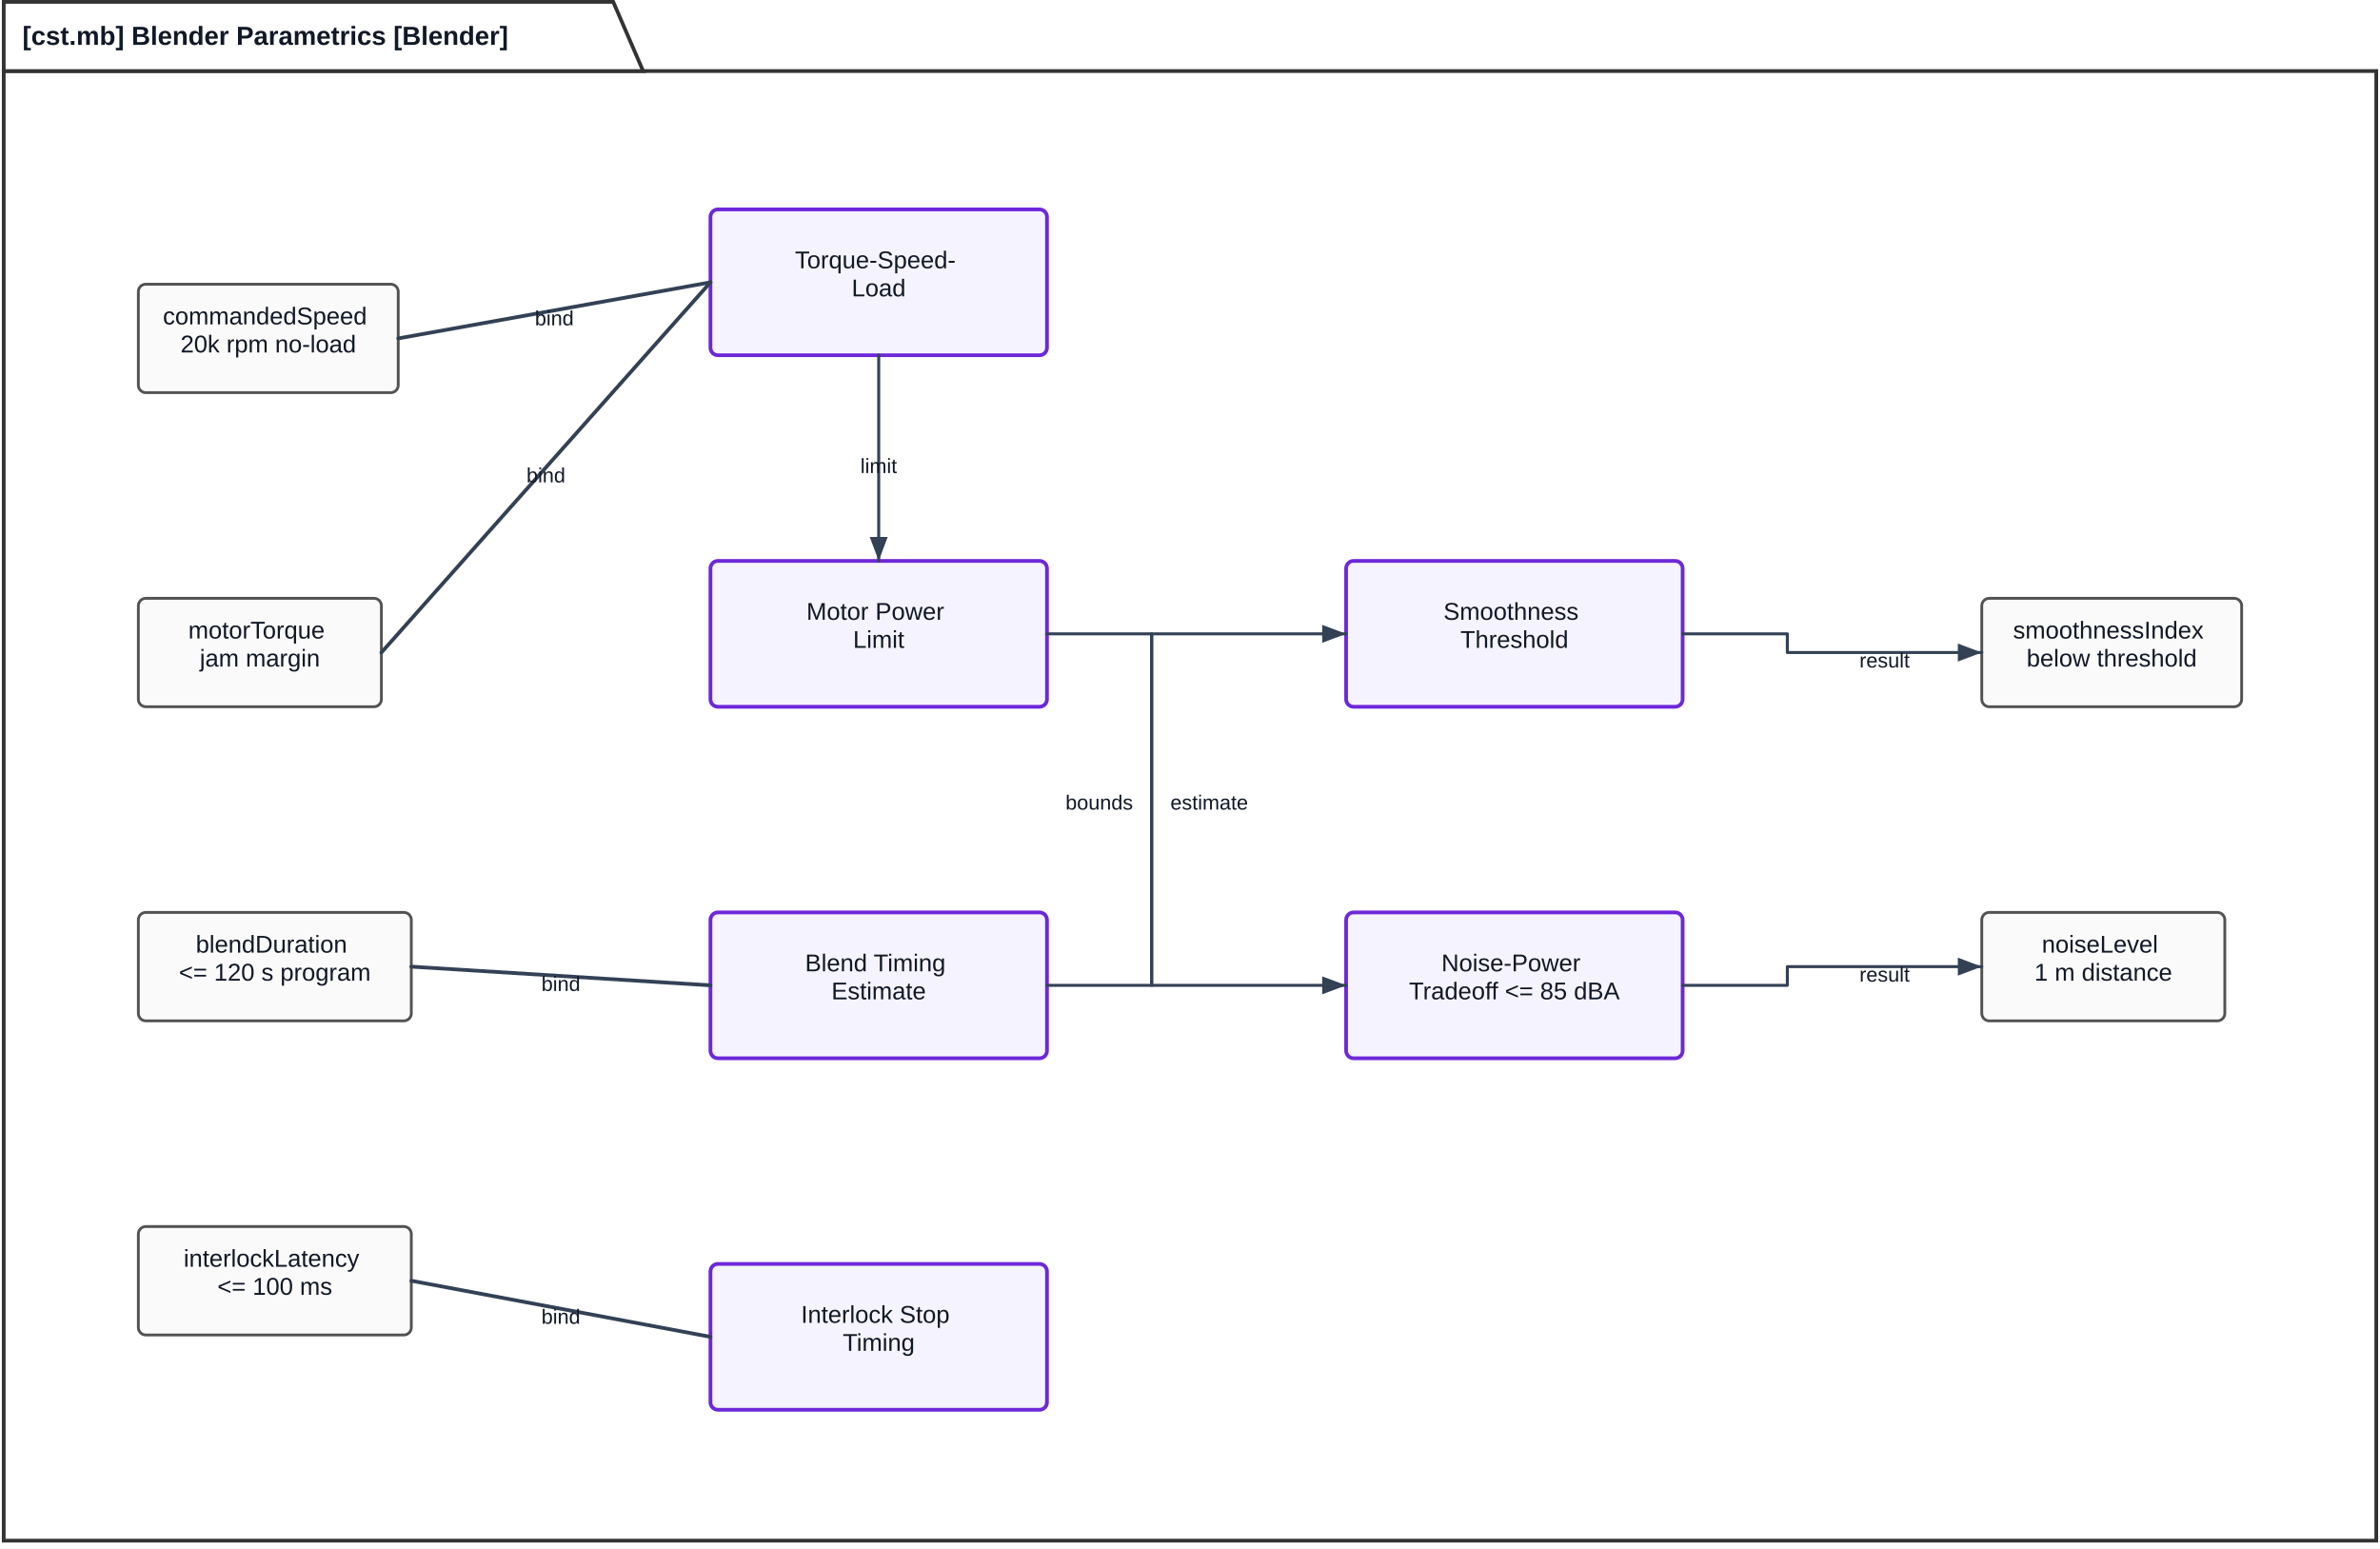
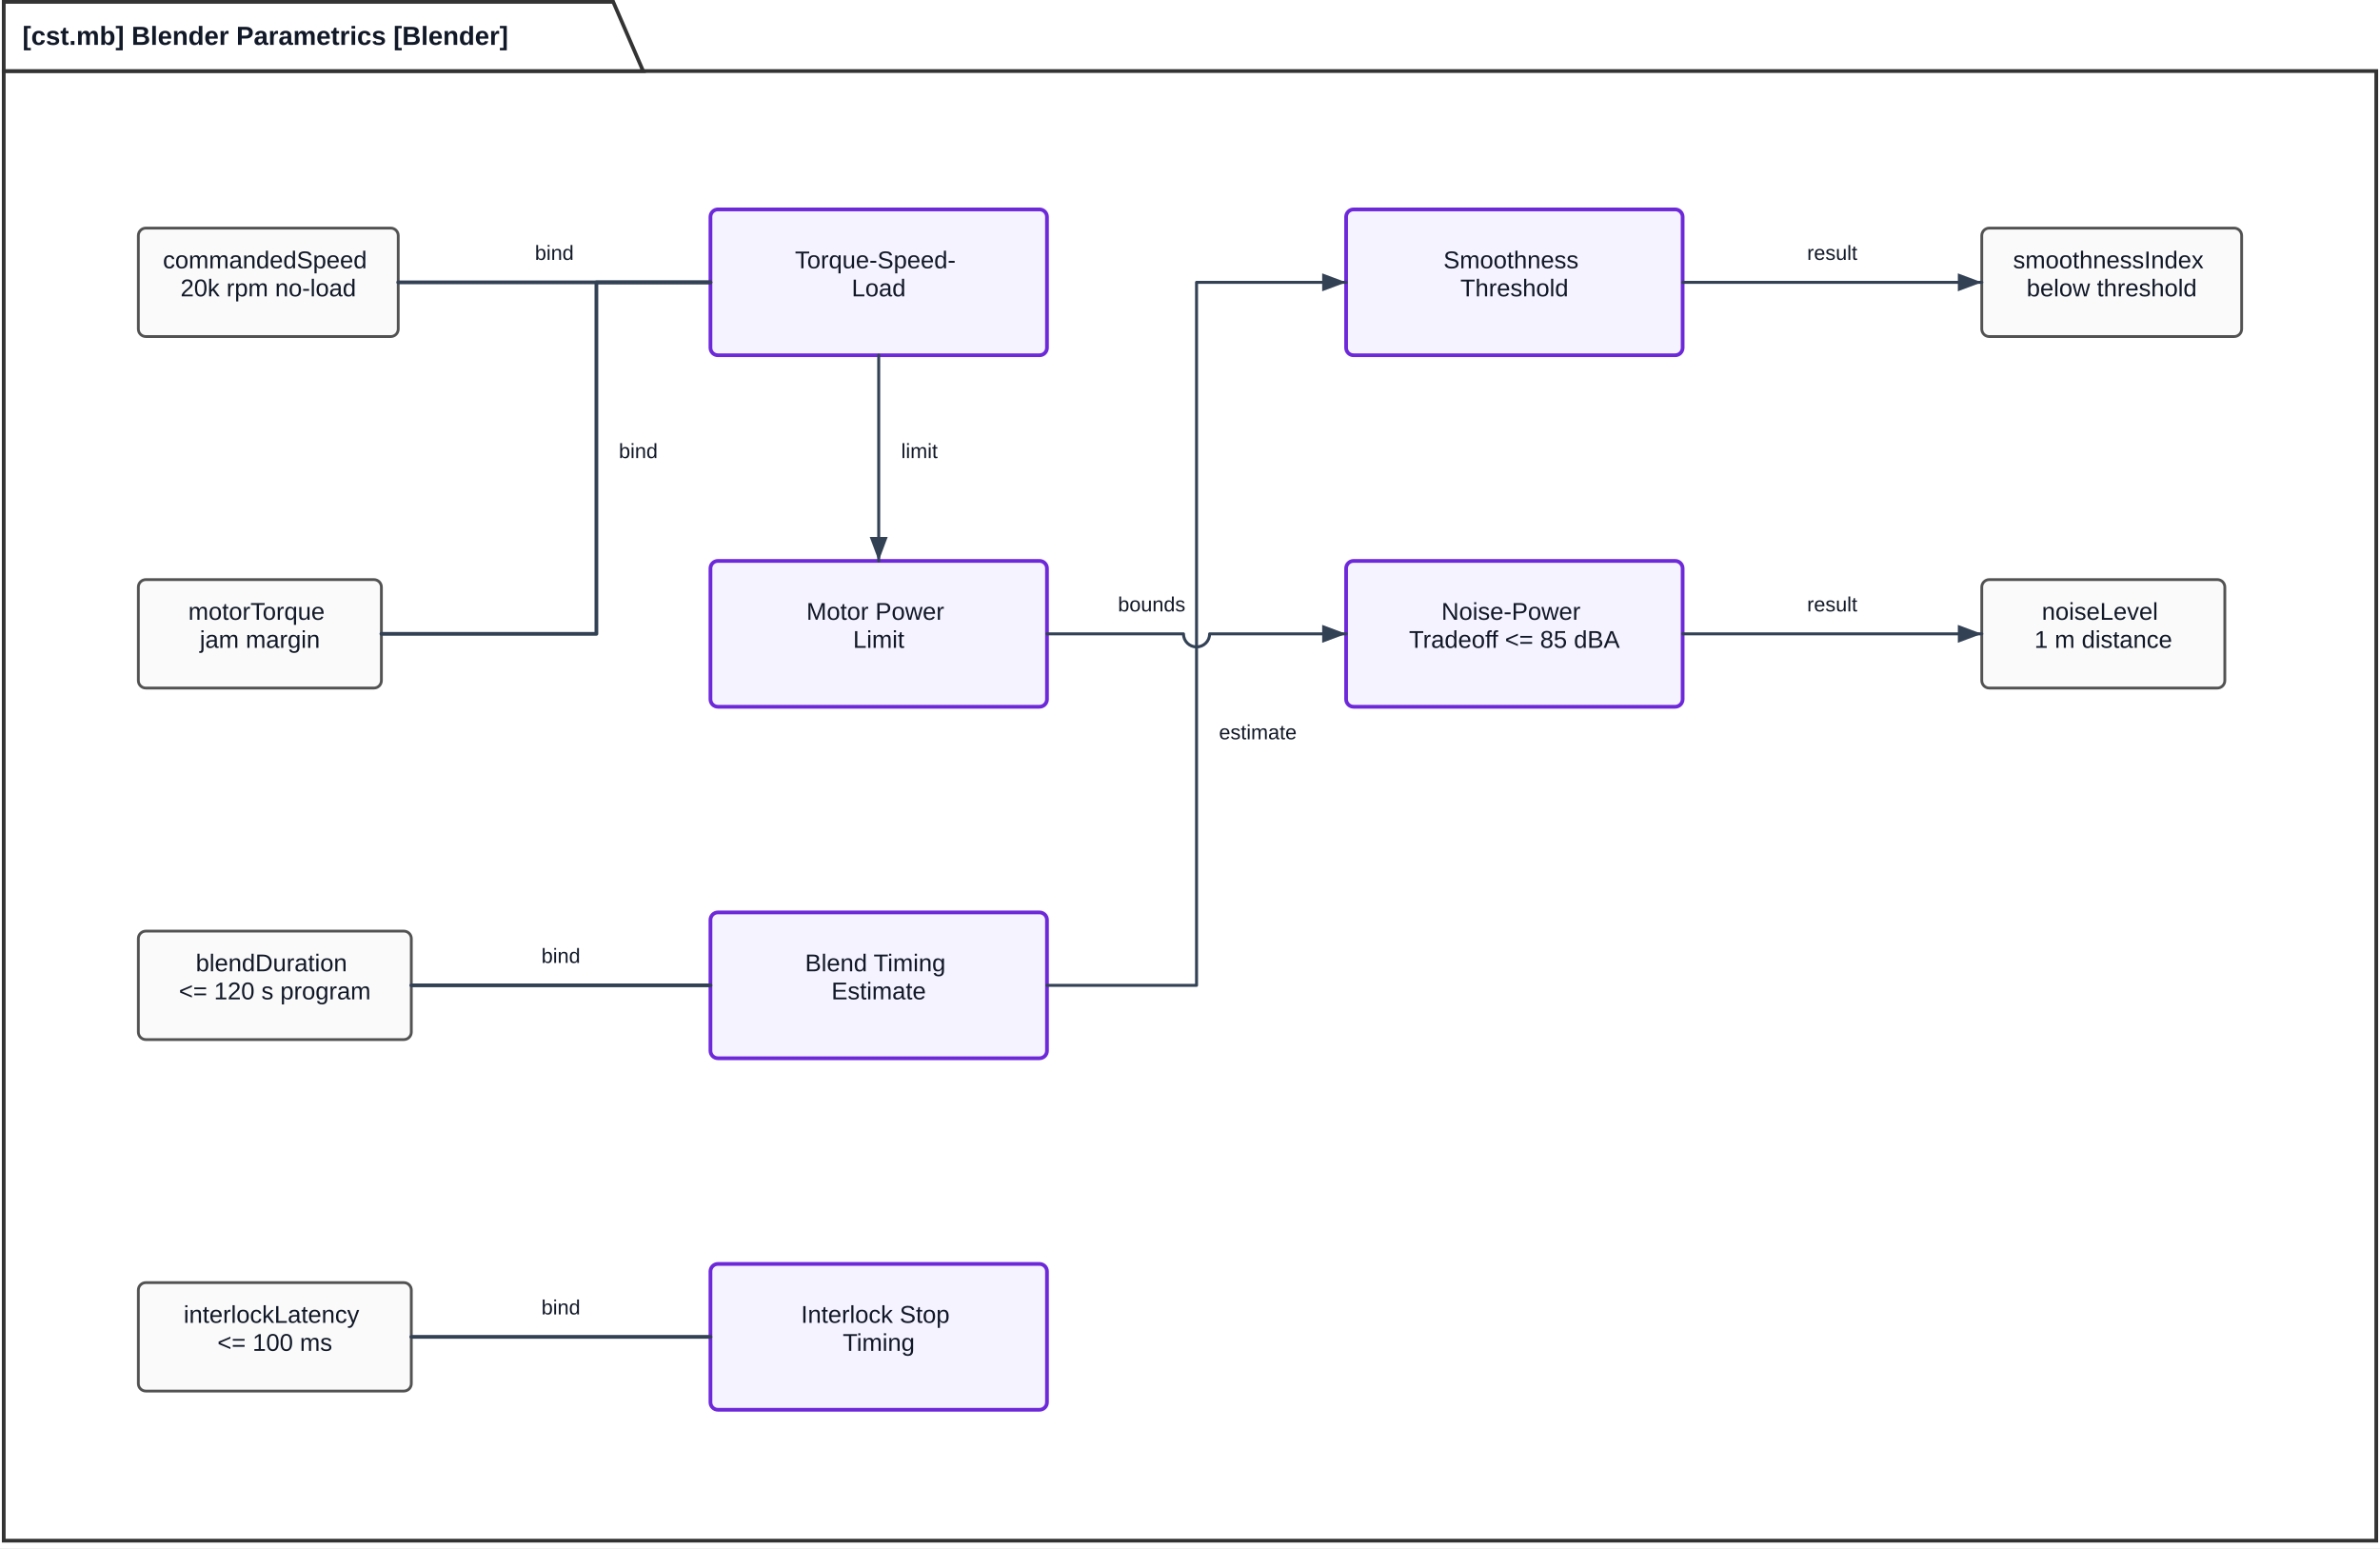
<svg xmlns="http://www.w3.org/2000/svg" width="1273" height="828" viewBox="0 0 1273 828">
  <defs>
    <style>text{font-family:Arial,Helvetica,sans-serif;fill:#111827}.label{font-size:13px}.small{font-size:11px}.header{font-size:14px;font-weight:600}</style>
    <marker id="arrow" markerWidth="8" markerHeight="6" refX="8" refY="3" orient="auto">
      <polygon points="0 0,8 3,0 6" fill="#1D4ED8" />
    </marker>
    <marker id="arrow-dark" markerWidth="8" markerHeight="6" refX="8" refY="3" orient="auto">
      <polygon points="0 0,8 3,0 6" fill="#334155" />
    </marker>
    <marker id="composition" markerWidth="12" markerHeight="12" refX="0" refY="6" orient="auto" markerUnits="strokeWidth">
      <polygon points="0 6,6 0,12 6,6 12" fill="#111827" stroke="#111827" />
    </marker>
  </defs>
  <rect x="0" y="0" width="1273" height="828" fill="#FFFFFF" />
  <rect x="2" y="38" width="1269" height="786" fill="none" stroke="#333333" stroke-width="2" />
  <path d="M 2 1 H 328 L 344 38 H 2 Z" fill="#FFFFFF" stroke="#333333" stroke-width="2" />
  <text class="header" x="12" y="24">[cst.mb] Blender Parametrics [Blender]</text>
  <rect x="2" y="38" width="1269" height="788" fill="none" stroke="#333333" stroke-width="0" />
  <g transform="translate(2,40)">
-     <rect id="commandedSpeed" x="72" y="112" width="139" height="58" rx="4" fill="#FAFAFA" stroke="#525252" stroke-width="1.5" />
+     <rect id="commandedSpeed" x="72" y="82" width="139" height="58" rx="4" fill="#FAFAFA" stroke="#525252" stroke-width="1.5" />
    <text class="label" text-anchor="middle">
-       <tspan x="141.5" y="133.5">commandedSpeed</tspan>
+       <tspan x="141.5" y="103.5">commandedSpeed</tspan>
      <tspan x="141.5" dy="15">20k rpm no-load</tspan>
    </text>
-     <rect id="motorTorque" x="72" y="280" width="130" height="58" rx="4" fill="#FAFAFA" stroke="#525252" stroke-width="1.5" />
+     <rect id="motorTorque" x="72" y="270" width="130" height="58" rx="4" fill="#FAFAFA" stroke="#525252" stroke-width="1.5" />
    <text class="label" text-anchor="middle">
-       <tspan x="137" y="301.5">motorTorque</tspan>
+       <tspan x="137" y="291.5">motorTorque</tspan>
      <tspan x="137" dy="15">jam margin</tspan>
    </text>
-     <rect id="blendDuration" x="72" y="448" width="146" height="58" rx="4" fill="#FAFAFA" stroke="#525252" stroke-width="1.5" />
+     <rect id="blendDuration" x="72" y="458" width="146" height="58" rx="4" fill="#FAFAFA" stroke="#525252" stroke-width="1.5" />
    <text class="label" text-anchor="middle">
-       <tspan x="145" y="469.5">blendDuration</tspan>
+       <tspan x="145" y="479.5">blendDuration</tspan>
      <tspan x="145" dy="15">&lt;= 120 s program</tspan>
    </text>
-     <rect id="interlockLatency" x="72" y="616" width="146" height="58" rx="4" fill="#FAFAFA" stroke="#525252" stroke-width="1.5" />
+     <rect id="interlockLatency" x="72" y="646" width="146" height="58" rx="4" fill="#FAFAFA" stroke="#525252" stroke-width="1.5" />
    <text class="label" text-anchor="middle">
-       <tspan x="145" y="637.5">interlockLatency</tspan>
+       <tspan x="145" y="667.5">interlockLatency</tspan>
      <tspan x="145" dy="15">&lt;= 100 ms</tspan>
    </text>
    <rect id="torqueSpeedLoadEstimate" x="378" y="72" width="180" height="78" rx="4" fill="#F5F3FF" stroke="#6D28D9" stroke-width="2" />
    <text class="label" text-anchor="middle">
      <tspan x="468" y="103.5">Torque-Speed-</tspan>
      <tspan x="468" dy="15">Load</tspan>
    </text>
    <rect id="motorPowerLimit" x="378" y="260" width="180" height="78" rx="4" fill="#F5F3FF" stroke="#6D28D9" stroke-width="2" />
    <text class="label" text-anchor="middle">
      <tspan x="468" y="291.5">Motor Power</tspan>
      <tspan x="468" dy="15">Limit</tspan>
    </text>
    <rect id="blendTimingEstimate" x="378" y="448" width="180" height="78" rx="4" fill="#F5F3FF" stroke="#6D28D9" stroke-width="2" />
    <text class="label" text-anchor="middle">
      <tspan x="468" y="479.5">Blend Timing</tspan>
      <tspan x="468" dy="15">Estimate</tspan>
    </text>
    <rect id="interlockStopTiming" x="378" y="636" width="180" height="78" rx="4" fill="#F5F3FF" stroke="#6D28D9" stroke-width="2" />
    <text class="label" text-anchor="middle">
      <tspan x="468" y="667.5">Interlock Stop</tspan>
      <tspan x="468" dy="15">Timing</tspan>
    </text>
-     <rect id="smoothnessThresholdEstimate" x="718" y="260" width="180" height="78" rx="4" fill="#F5F3FF" stroke="#6D28D9" stroke-width="2" />
+     <rect id="smoothnessThresholdEstimate" x="718" y="72" width="180" height="78" rx="4" fill="#F5F3FF" stroke="#6D28D9" stroke-width="2" />
    <text class="label" text-anchor="middle">
-       <tspan x="808" y="291.5">Smoothness</tspan>
+       <tspan x="808" y="103.5">Smoothness</tspan>
      <tspan x="808" dy="15">Threshold</tspan>
    </text>
-     <rect id="noisePowerTradeoff" x="718" y="448" width="180" height="78" rx="4" fill="#F5F3FF" stroke="#6D28D9" stroke-width="2" />
+     <rect id="noisePowerTradeoff" x="718" y="260" width="180" height="78" rx="4" fill="#F5F3FF" stroke="#6D28D9" stroke-width="2" />
    <text class="label" text-anchor="middle">
-       <tspan x="808" y="479.5">Noise-Power</tspan>
+       <tspan x="808" y="291.5">Noise-Power</tspan>
      <tspan x="808" dy="15">Tradeoff &lt;= 85 dBA</tspan>
    </text>
-     <rect id="smoothnessIndex" x="1058" y="280" width="139" height="58" rx="4" fill="#FAFAFA" stroke="#525252" stroke-width="1.5" />
+     <rect id="smoothnessIndex" x="1058" y="82" width="139" height="58" rx="4" fill="#FAFAFA" stroke="#525252" stroke-width="1.5" />
    <text class="label" text-anchor="middle">
-       <tspan x="1127.5" y="301.5">smoothnessIndex</tspan>
+       <tspan x="1127.5" y="103.5">smoothnessIndex</tspan>
      <tspan x="1127.5" dy="15">below threshold</tspan>
    </text>
-     <rect id="noiseLevel" x="1058" y="448" width="130" height="58" rx="4" fill="#FAFAFA" stroke="#525252" stroke-width="1.5" />
+     <rect id="noiseLevel" x="1058" y="270" width="130" height="58" rx="4" fill="#FAFAFA" stroke="#525252" stroke-width="1.5" />
    <text class="label" text-anchor="middle">
-       <tspan x="1123" y="469.5">noiseLevel</tspan>
+       <tspan x="1123" y="291.5">noiseLevel</tspan>
      <tspan x="1123" dy="15">1 m distance</tspan>
    </text>
-     <path d="M 211,141 L 378,111" fill="none" stroke="#334155" stroke-width="2" stroke-linejoin="round" stroke-linecap="round" />
-     <path d="M 202,309 L 378,111" fill="none" stroke="#334155" stroke-width="2" stroke-linejoin="round" stroke-linecap="round" />
-     <path d="M 218,477 L 378,487" fill="none" stroke="#334155" stroke-width="2" stroke-linejoin="round" stroke-linecap="round" />
-     <path d="M 218,645 L 378,675" fill="none" stroke="#334155" stroke-width="2" stroke-linejoin="round" stroke-linecap="round" />
+     <path d="M 211,111 L 378,111" fill="none" stroke="#334155" stroke-width="2" stroke-linejoin="round" stroke-linecap="round" />
+     <path d="M 202,299 L 317,299 L 317,111 L 378,111" fill="none" stroke="#334155" stroke-width="2" stroke-linejoin="round" stroke-linecap="round" />
+     <path d="M 218,487 L 378,487" fill="none" stroke="#334155" stroke-width="2" stroke-linejoin="round" stroke-linecap="round" />
+     <path d="M 218,675 L 378,675" fill="none" stroke="#334155" stroke-width="2" stroke-linejoin="round" stroke-linecap="round" />
    <path d="M 468,150 L 468,260" fill="none" stroke="#334155" stroke-width="1.6" stroke-linejoin="round" stroke-linecap="round" marker-end="url(#arrow-dark)" />
-     <path d="M 558,487 L 614,487 L 614,299 L 718,299" fill="none" stroke="#334155" stroke-width="1.6" stroke-linejoin="round" stroke-linecap="round" marker-end="url(#arrow-dark)" />
-     <path d="M 898,299 L 954,299 L 954,309 L 1058,309" fill="none" stroke="#334155" stroke-width="1.6" stroke-linejoin="round" stroke-linecap="round" marker-end="url(#arrow-dark)" />
-     <path d="M 558,299 L 614,299 L 614,487 L 718,487" fill="none" stroke="#334155" stroke-width="1.6" stroke-linejoin="round" stroke-linecap="round" marker-end="url(#arrow-dark)" />
-     <path d="M 898,487 L 954,487 L 954,477 L 1058,477" fill="none" stroke="#334155" stroke-width="1.6" stroke-linejoin="round" stroke-linecap="round" marker-end="url(#arrow-dark)" />
-     <text class="small" text-anchor="middle" x="294.5" y="134">bind</text>
-     <text class="small" text-anchor="middle" x="290" y="218">bind</text>
-     <text class="small" text-anchor="middle" x="298" y="490">bind</text>
-     <text class="small" text-anchor="middle" x="298" y="668">bind</text>
-     <text class="small" text-anchor="middle" x="468" y="213">limit</text>
-     <text class="small" x="624" y="393">estimate</text>
-     <text class="small" text-anchor="middle" x="1006" y="317">result</text>
-     <text class="small" text-anchor="end" x="604" y="393">bounds</text>
-     <text class="small" text-anchor="middle" x="1006" y="485">result</text>
+     <path d="M 558,487 L 638,487 L 638,111 L 718,111" fill="none" stroke="#334155" stroke-width="1.6" stroke-linejoin="round" stroke-linecap="round" marker-end="url(#arrow-dark)" />
+     <path d="M 898,111 L 1058,111" fill="none" stroke="#334155" stroke-width="1.6" stroke-linejoin="round" stroke-linecap="round" marker-end="url(#arrow-dark)" />
+     <path d="M 558,299 L 631,299 A 7 7 0 0 0 645,299 L 718,299" fill="none" stroke="#334155" stroke-width="1.6" stroke-linejoin="round" stroke-linecap="round" marker-end="url(#arrow-dark)" />
+     <path d="M 898,299 L 1058,299" fill="none" stroke="#334155" stroke-width="1.6" stroke-linejoin="round" stroke-linecap="round" marker-end="url(#arrow-dark)" />
+     <text class="small" text-anchor="middle" x="294.5" y="99">bind</text>
+     <text class="small" x="329" y="205">bind</text>
+     <text class="small" text-anchor="middle" x="298" y="475">bind</text>
+     <text class="small" text-anchor="middle" x="298" y="663">bind</text>
+     <text class="small" x="480" y="205">limit</text>
+     <text class="small" x="650" y="355.4">estimate</text>
+     <text class="small" text-anchor="middle" x="978" y="99">result</text>
+     <text class="small" text-anchor="middle" x="614" y="287">bounds</text>
+     <text class="small" text-anchor="middle" x="978" y="287">result</text>
  </g>
</svg>
